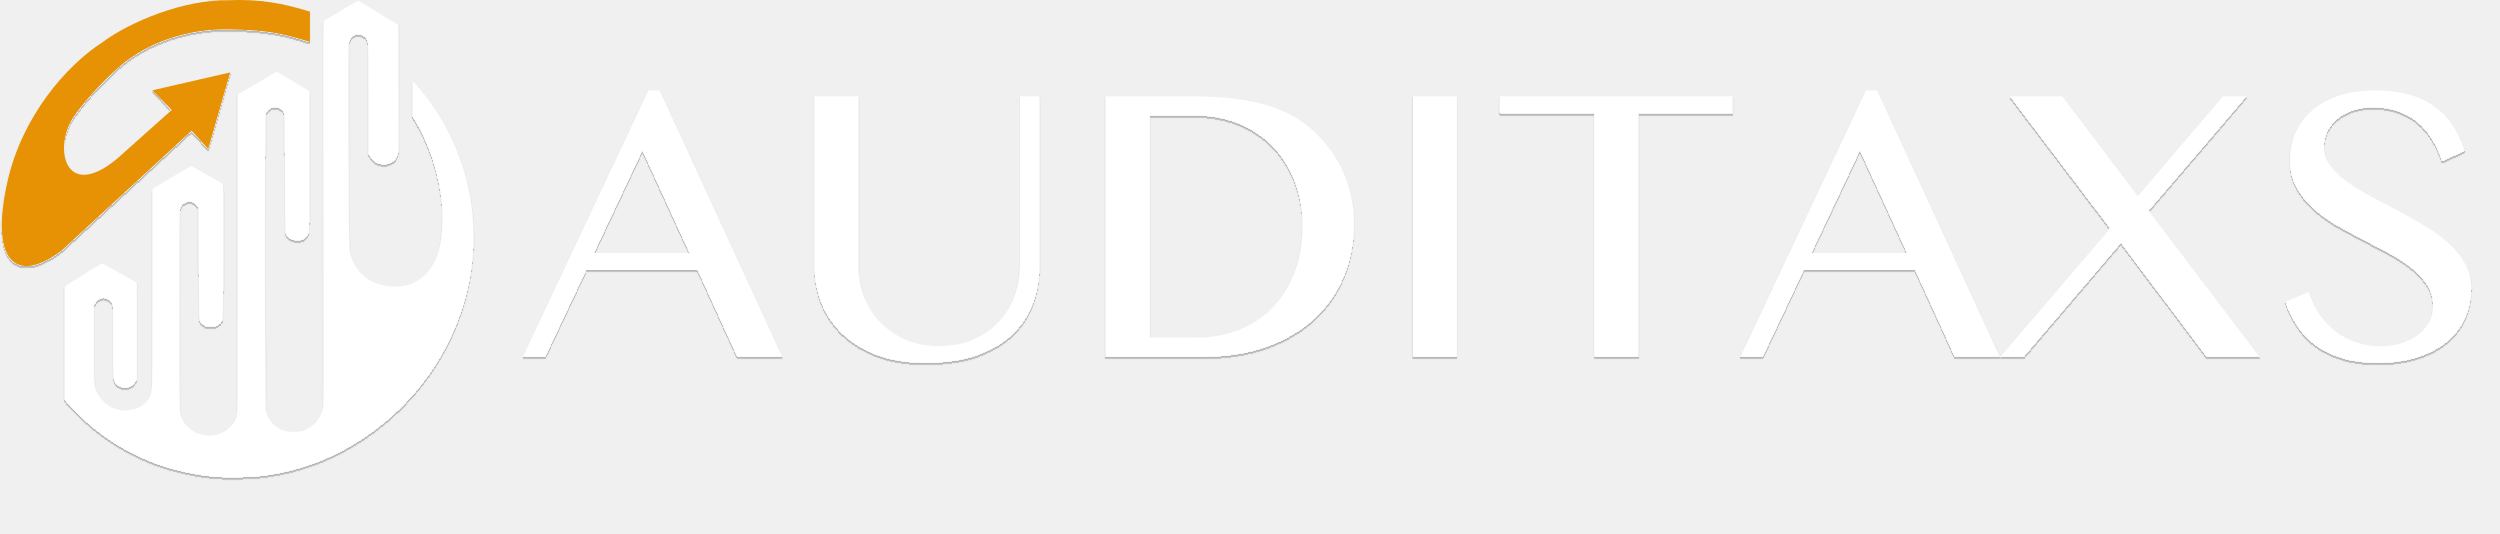
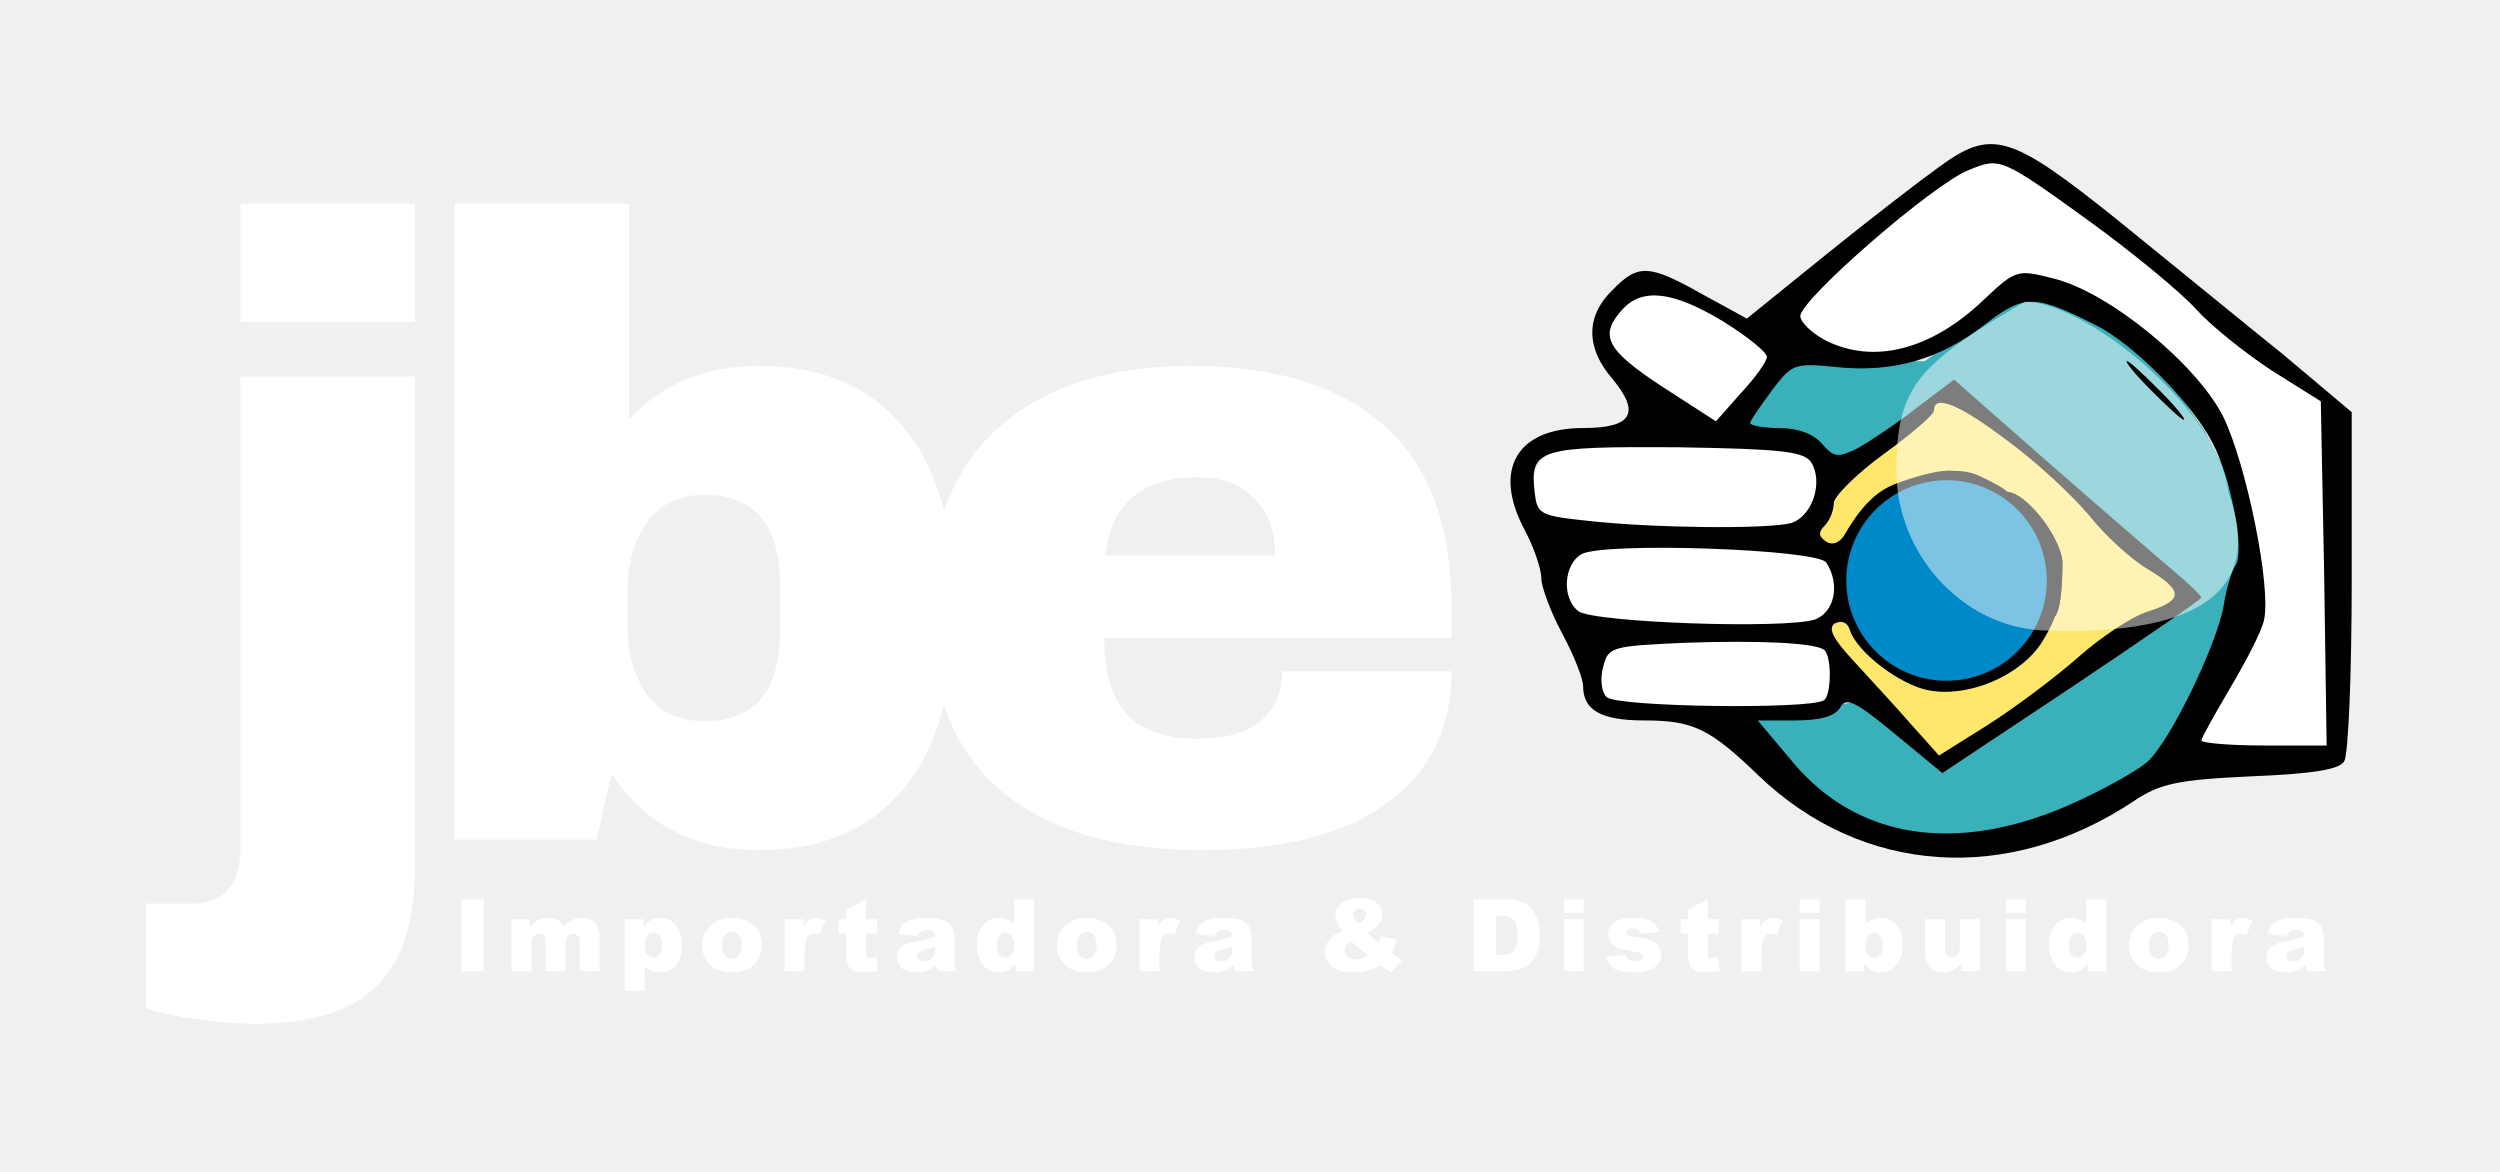
- <svg xmlns="http://www.w3.org/2000/svg" width="5663" height="1208" viewBox="0 0 5663 1208" fill="none">
-   <g filter="url(#filter0_d_346_49)">
-     <path d="M1493.93 204.818L1771.5 808H1670.53L1580.67 611.388H1327.57L1234.6 808H1184.78L1469.02 204.818H1493.93ZM1344.92 573.133H1562.44L1455.23 339.6L1344.92 573.133ZM1844.9 218.163H1944.09V601.157C1944.09 626.363 1948.39 650.087 1956.99 672.329C1965.59 694.273 1977.9 713.549 1993.91 730.156C2009.93 746.763 2029.2 759.959 2051.74 769.745C2074.58 779.235 2099.93 783.979 2127.81 783.979C2155.98 783.979 2181.33 779.235 2203.87 769.745C2226.41 759.959 2245.54 746.763 2261.25 730.156C2277.27 713.549 2289.43 694.273 2297.73 672.329C2306.33 650.087 2310.63 626.363 2310.63 601.157V218.163H2354.22V601.157C2354.22 631.405 2349.33 659.874 2339.54 686.563C2329.76 713.252 2314.34 736.68 2293.28 756.845C2272.52 776.714 2245.83 792.579 2213.21 804.441C2180.59 816.007 2141.45 821.79 2095.78 821.79C2055.15 821.79 2019.12 816.007 1987.69 804.441C1956.55 792.579 1930.3 776.566 1908.95 756.4C1887.9 736.235 1871.88 712.659 1860.91 685.673C1850.24 658.391 1844.9 629.329 1844.9 598.488V218.163ZM2505.02 218.163H2701.63C2762.13 218.163 2814.17 223.798 2857.76 235.066C2901.36 246.335 2937.68 264.425 2966.75 289.335C2999.96 317.804 3024.87 350.424 3041.48 387.196C3058.38 423.968 3066.83 464.151 3066.83 507.744C3066.83 549.261 3059.27 588.257 3044.14 624.732C3029.32 661.208 3007.37 693.087 2978.31 720.37C2949.55 747.356 2913.81 768.707 2871.11 784.424C2828.7 800.141 2780.07 808 2725.21 808H2505.02V218.163ZM2604.21 764.852H2709.64C2742.85 764.852 2774.14 759.366 2803.49 748.394C2832.85 737.421 2858.36 721.111 2880 699.463C2901.95 677.815 2919.15 651.274 2931.6 619.839C2944.36 588.109 2950.73 551.485 2950.73 509.968C2950.73 473.492 2944.8 440.13 2932.94 409.882C2921.08 379.338 2904.47 353.093 2883.12 331.148C2861.77 309.204 2836.26 292.152 2806.61 279.994C2777.25 267.835 2745.07 261.756 2710.08 261.756H2604.21V764.852ZM3200.72 218.163H3299.92V808H3200.72V218.163ZM3924.01 218.163V256.418H3710.49V808H3611.3V256.418H3397.78V218.163H3924.01ZM4251.84 204.818L4529.41 808H4428.44L4338.58 611.388H4085.48L3992.51 808H3942.69L4226.93 204.818H4251.84ZM4102.83 573.133H4320.35L4213.14 339.6L4102.83 573.133ZM4583.68 808H4531.64L4780.29 517.085L4553.43 218.163H4671.31L4842.57 444.579L5035.62 218.163H5088.11L4866.59 477.051L5117.92 808H4999.15L4804.31 549.557L4583.68 808ZM5392.82 784.424C5407.35 784.424 5421.73 782.497 5435.96 778.642C5450.2 774.49 5462.95 768.559 5474.22 760.849C5485.49 752.842 5494.53 743.204 5501.35 731.935C5508.17 720.37 5511.58 707.025 5511.58 691.901C5511.58 673.811 5506.84 657.798 5497.35 643.86C5488.16 629.625 5476 616.726 5460.87 605.16C5445.75 593.298 5428.4 582.178 5408.83 571.798C5389.55 561.419 5369.83 551.04 5349.67 540.661C5329.5 530.281 5309.63 519.457 5290.06 508.188C5270.79 496.623 5253.59 483.871 5238.46 469.934C5223.34 455.699 5211.03 439.982 5201.54 422.782C5192.35 405.286 5187.75 385.269 5187.75 362.731C5187.75 340.193 5191.9 319.286 5200.21 300.011C5208.81 280.735 5221.26 264.128 5237.57 250.19C5253.88 235.956 5273.9 224.835 5297.62 216.829C5321.64 208.822 5349.08 204.818 5379.92 204.818C5407.79 204.818 5432.7 207.784 5454.65 213.715C5476.59 219.646 5495.87 228.394 5512.47 239.959C5529.08 251.525 5543.17 265.759 5554.73 282.663C5566.3 299.566 5575.64 319.138 5582.76 341.379L5532.05 364.51C5526.12 346.421 5518.55 329.962 5509.36 315.135C5500.17 300.011 5489.19 287.111 5476.44 276.435C5463.69 265.759 5448.86 257.604 5431.96 251.97C5415.35 246.039 5396.52 243.073 5375.47 243.073C5356.79 243.073 5340.48 245.742 5326.54 251.08C5312.6 256.121 5300.89 262.942 5291.4 271.542C5282.2 279.845 5275.23 289.335 5270.49 300.011C5266.04 310.39 5263.82 321.066 5263.82 332.038C5263.82 347.459 5268.56 361.693 5278.05 374.741C5287.54 387.493 5300.14 399.651 5315.86 411.217C5331.58 422.486 5349.37 433.458 5369.24 444.134C5389.41 454.81 5409.87 465.634 5430.63 476.606C5451.38 487.578 5471.7 498.995 5491.57 510.857C5511.73 522.719 5529.67 535.768 5545.39 550.002C5561.11 563.94 5573.71 579.36 5583.2 596.264C5592.69 612.87 5597.44 631.553 5597.44 652.312C5597.44 675.739 5592.99 697.832 5584.09 718.59C5575.19 739.052 5561.85 756.993 5544.06 772.414C5526.26 787.538 5504.17 799.548 5477.78 808.445C5451.38 817.341 5420.69 821.79 5385.7 821.79C5357.23 821.79 5331.88 818.676 5309.63 812.448C5287.39 806.221 5267.67 797.176 5250.47 785.314C5233.57 773.452 5219.04 759.069 5206.88 742.166C5194.72 724.966 5184.79 705.394 5177.08 683.449L5230.01 661.653C5236.24 680.929 5244.54 698.128 5254.92 713.252C5265.6 728.376 5277.9 741.276 5291.84 751.952C5305.78 762.331 5321.2 770.338 5338.1 775.973C5355.3 781.607 5373.54 784.424 5392.82 784.424Z" fill="white" />
-     <path d="M772.41 23.906C752.276 35.906 734.943 46.439 734.01 47.239C732.543 48.572 732.41 124.039 733.076 481.772C733.876 867.372 733.876 915.639 732.01 924.039C726.81 948.439 709.343 968.172 686.676 975.506C674.676 979.506 654.81 979.372 643.076 975.372C621.076 967.772 605.743 950.439 601.743 928.439C599.476 916.572 599.21 264.039 601.476 257.772C604.943 247.906 616.41 240.972 626.81 242.572C634.143 243.639 642.41 250.839 644.41 257.639C645.21 260.839 645.743 308.572 645.743 391.906C645.743 476.706 646.276 522.972 647.076 526.172C650.143 537.106 660.543 544.572 672.943 544.572C685.21 544.572 692.943 539.772 697.876 529.239C700.276 524.172 700.41 516.839 700.41 365.106V206.306L663.876 184.172L627.343 162.172L617.476 167.772C612.143 170.839 592.276 182.572 573.476 193.772L539.076 214.306V573.906C539.076 967.239 539.61 938.306 531.743 953.906C521.076 974.839 495.076 988.706 469.61 986.706C438.676 984.439 413.21 963.106 407.21 934.172C405.21 924.572 405.076 480.839 407.076 473.639C412.276 454.839 436.41 450.439 446.81 466.306L450.41 471.772L450.676 596.839C451.076 719.772 451.076 722.039 453.743 727.239C455.21 730.172 458.943 734.172 462.01 736.172C466.81 739.506 468.81 739.906 477.876 739.906C487.21 739.906 488.81 739.506 494.01 735.906C497.076 733.639 500.943 729.506 502.41 726.572C505.076 721.372 505.076 718.172 505.476 569.906C505.61 486.706 505.343 417.906 504.81 417.106C503.476 415.239 434.943 376.172 432.943 376.172C432.276 376.172 412.276 387.772 388.676 401.906L345.743 427.639V647.772C345.743 779.506 345.21 872.306 344.41 878.972C342.943 892.572 338.676 902.306 330.543 910.972C311.61 931.239 277.476 935.639 250.543 921.639C240.143 916.172 226.143 902.172 220.81 891.772C212.276 875.772 212.41 876.972 212.41 779.906V691.906L215.476 686.572C224.01 671.506 243.476 671.106 253.343 685.772C256.81 690.839 256.543 682.706 256.41 801.506C256.41 832.306 256.943 853.506 257.743 857.372C260.81 870.972 271.476 878.706 285.876 877.639C294.943 876.972 301.743 872.439 306.676 863.772L309.743 858.572V749.239L309.61 639.906L291.476 629.906C281.343 624.439 263.876 614.572 252.543 608.172C234.943 598.306 231.343 596.706 228.81 597.772C225.61 599.239 170.41 633.506 156.143 642.839L147.076 648.839V777.239V905.772L159.476 919.506C202.276 966.706 258.81 1008.31 316.41 1034.57C368.943 1058.71 422.543 1073.11 483.076 1079.37C505.876 1081.77 561.076 1081.37 585.476 1078.71C659.476 1070.71 728.41 1048.17 792.41 1011.11C937.21 927.372 1037.34 784.972 1065.08 623.239C1078.68 543.639 1072.54 454.572 1048.41 379.772C1024.81 306.972 988.41 242.972 941.076 190.572L935.076 184.039V223.639V263.372L942.543 276.039C982.943 344.839 1006.01 434.306 1002.41 509.906C1000.81 546.572 995.743 569.639 984.676 591.906C964.01 633.506 928.943 653.106 882.41 648.572C837.876 644.439 806.276 618.839 793.61 576.572C790.543 566.572 790.543 566.039 789.61 441.239C788.276 242.839 788.276 105.772 789.743 97.772C792.143 85.106 800.01 77.906 811.743 77.906C822.943 77.906 831.61 85.372 833.876 96.706C834.41 99.906 834.943 157.772 835.076 225.239V348.039L839.476 355.239C846.943 367.906 862.41 374.706 876.41 371.506C890.01 368.306 899.343 358.839 901.743 345.639C902.543 341.239 902.81 311.106 902.41 267.906C902.143 228.972 901.743 165.372 901.743 126.572V55.906L896.01 52.706C888.81 48.572 839.076 18.306 824.41 9.106C818.143 5.106 812.143 1.906 811.076 2.039C810.01 2.039 792.543 11.906 772.41 23.906Z" fill="white" />
-     <path d="M139.572 567.535C35.969 646.035 -24.058 592.522 17.076 410.535C50.076 264.535 148.677 149.365 233.076 95.035C295.076 49.035 416.759 -1.181 517.119 0.535C588.076 -2.465 640.576 7.29 702.076 26.29V95.035C639.076 75.535 605.841 68.052 517.119 66.535C428.397 65.018 333.671 94.329 267.576 153.535C209.576 205.49 168.673 258.577 159.576 276.535C121.076 352.535 157.973 461.535 282.013 344.535L389.076 249.035L345.076 204.535L521.473 164.035L471.576 337.535L434.076 296.035L139.572 567.535Z" fill="#E79204" />
-   </g>
-   <defs>
-     <filter id="filter0_d_346_49" x="0" y="0" width="5601.44" height="1088.96" filterUnits="userSpaceOnUse" color-interpolation-filters="sRGB">
-       <feFlood flood-opacity="0" result="BackgroundImageFix" />
-       <feColorMatrix in="SourceAlpha" type="matrix" values="0 0 0 0 0 0 0 0 0 0 0 0 0 0 0 0 0 0 127 0" result="hardAlpha" />
-       <feOffset dy="4" />
-       <feGaussianBlur stdDeviation="2" />
-       <feComposite in2="hardAlpha" operator="out" />
-       <feColorMatrix type="matrix" values="0 0 0 0 0 0 0 0 0 0 0 0 0 0 0 0 0 0 0.25 0" />
-       <feBlend mode="normal" in2="BackgroundImageFix" result="effect1_dropShadow_346_49" />
-       <feBlend mode="normal" in="SourceGraphic" in2="effect1_dropShadow_346_49" result="shape" />
-     </filter>
-   </defs>
+ <svg xmlns="http://www.w3.org/2000/svg" width="399" height="187" viewBox="0 0 399 187" fill="none">
+   <path d="M312.667 62.648L326.167 74.148L337.667 84.648L349.667 95.148L334.167 105.148L310.167 121.648L299.667 112.148L291.667 103.148V99.648L293.667 97.648V88.148L288.167 84.648L294.667 74.148L309.167 63.648L312.667 62.648Z" fill="#FFE76B" />
+   <path d="M285.167 50.148L301.667 35.148L309.167 28.148L318.167 23.648L324.892 28.148L334.667 34.148L342.667 41.148L372.667 64.648L373.667 94.148V120.148H348.667L357.667 98.648V76.648L345.667 57.148L334.167 49.648L322.167 44.648L310.167 54.148L301.667 57.148H290.667L285.167 50.148Z" fill="white" />
+   <rect x="244.667" y="70.648" width="46" height="14" rx="7" fill="white" />
+   <rect x="263.718" y="42.379" width="25.462" height="14.86" rx="4" transform="rotate(36.5539 263.718 42.3789)" fill="white" />
+   <rect x="249.667" y="86.648" width="44" height="13" rx="6.5" fill="white" />
+   <rect x="254.667" y="100.648" width="39" height="13" rx="6.5" fill="white" />
+   <path d="M332.167 50.148L340.667 54.648L347.167 62.086L351.786 68.648L354.167 73.148L358.667 82.148L358.167 97.148L349.167 121.148L331.167 131.148L312.667 135.648L298.667 132.648L289.167 128.648L279.667 119.648L278.167 115.148L298.167 111.648L310.167 122.648L349.167 95.148L338.667 85.648L329.167 76.148L321.167 69.148L316.167 65.648L312.167 64.148L309.167 63.648L307.667 65.648L302.667 68.648L299.667 71.148L295.167 74.148L291.167 72.648L289.167 70.648L284.167 70.148L278.167 67.148L281.167 62.648L283.167 59.648L288.167 57.648L295.667 58.648L301.167 57.648H307.167L314.167 52.648L321.667 46.648H328.128L332.167 50.148Z" fill="#3AB0BA" />
+   <path d="M309.2 26.848C306.4 28.848 298.267 35.115 291.333 40.715L278.8 50.848L271.733 46.982C263.2 42.182 261.467 42.048 257.333 46.315C253.067 50.448 253.067 55.515 257.333 60.448C261.867 65.915 260.533 68.315 252.667 68.315C242.133 68.315 238.267 74.848 243.2 84.315C244.8 87.248 246 90.848 246 92.315C246 93.648 247.467 97.648 249.333 101.115C251.2 104.582 252.667 108.315 252.667 109.515C252.667 113.382 255.6 114.982 262.4 114.982C270.267 114.982 272.933 116.315 280.667 123.782C297.2 139.648 320.533 141.248 340.667 127.782C344.667 125.115 347.467 124.448 359.067 123.915C368.933 123.515 373.333 122.848 374.133 121.515C374.8 120.448 375.333 107.515 375.333 92.715V65.782L364.4 56.582C358.267 51.648 346.533 42.048 338.133 35.248C320.667 21.248 317.867 20.448 309.2 26.848ZM333.2 35.115C340.4 40.315 348.133 46.715 350.533 49.382C352.8 51.915 358.267 56.315 362.533 59.115L370.4 64.048L370.933 91.515L371.333 118.982H361.333C355.867 118.982 351.333 118.582 351.333 118.182C351.333 117.782 353.467 114.048 355.867 109.915C358.4 105.648 360.933 100.848 361.333 98.982C362.533 93.782 358.533 74.048 354.8 66.448C350.533 58.048 336.533 46.582 327.733 44.448C322 42.982 321.733 42.982 316.533 47.915C308.133 55.915 298.933 58.182 291.333 54.315C289.067 53.115 287.333 51.382 287.333 50.448C287.333 47.782 308.667 29.248 314.267 27.115C319.2 25.115 319.333 25.115 333.2 35.115ZM274.933 51.248C278.8 53.648 282 56.182 282 56.982C282 57.648 280.133 60.315 277.867 62.715L273.867 67.248L265.2 61.648C256.267 55.782 255.2 53.515 258.933 49.382C262.133 45.915 266.933 46.448 274.933 51.248ZM334.8 52.048C340.667 55.115 350 64.448 353.2 70.848C356.133 76.315 358.267 88.315 356.8 90.182C356.267 90.982 355.333 93.782 354.933 96.448C354 102.448 346.533 118.048 342.8 121.515C341.2 122.982 335.467 126.182 330 128.582C312.133 136.315 296.4 133.915 286.133 121.648L280.533 114.982H286.533C290.533 114.982 292.933 114.315 293.733 112.848C294.667 111.248 296.133 111.915 302.4 117.115L310 123.382L330.667 109.648C342 102.048 351.333 95.648 351.333 95.382C351.333 95.115 349.467 93.248 347.067 91.248C344.667 89.248 335.733 81.515 327.333 74.182L311.867 60.582L305.867 65.115C302.667 67.648 298.4 70.448 296.533 71.515C293.333 73.115 292.667 72.982 290.8 70.848C289.467 69.248 286.933 68.315 284 68.315C281.467 68.315 279.333 67.915 279.333 67.515C279.333 67.115 280.933 64.848 282.8 62.315C286 58.048 286.4 57.915 293.067 58.582C302.133 59.515 309.6 57.382 316.8 51.782C323.2 46.848 324.8 46.982 334.8 52.048ZM320.533 70.448C325.067 73.782 330.8 79.115 333.467 82.315C336 85.515 340.267 89.382 342.8 90.848C348.533 94.315 348.533 95.782 342.667 97.648C340.133 98.448 335.2 101.782 331.733 104.848C328.267 107.915 321.733 112.848 317.333 115.648L309.467 120.582L304.933 115.515C302.4 112.582 298.267 108.182 295.733 105.382C292.533 101.915 291.733 100.315 292.8 99.515C293.867 98.982 294.8 99.248 295.2 100.448C296.267 104.048 303.333 109.382 307.867 110.182C314.267 111.382 322.667 107.782 326 102.315C329.2 97.115 329.467 93.648 326.533 93.648C322.933 93.648 310.267 86.848 306.4 82.715C303.333 79.515 303.067 78.582 304.667 77.515C306.133 76.448 305.867 76.315 303.333 76.982C300 77.915 297.333 80.315 294.533 85.115C293.733 86.582 292.533 87.115 291.467 86.448C290.267 85.648 290.133 84.982 291.2 83.915C292 83.115 292.667 81.515 292.667 80.315C292.667 79.248 296.267 75.648 300.667 72.448C305.067 69.248 308.667 66.182 308.667 65.515C308.667 62.848 312.8 64.582 320.533 70.448ZM289.067 73.782C291.067 76.982 289.2 82.582 285.733 83.515C281.867 84.448 264 84.315 253.333 83.115C245.733 82.315 245.333 82.048 244.933 78.582C244.133 71.648 245.6 71.248 267.6 71.382C284.4 71.648 287.867 72.048 289.067 73.782ZM291.467 89.782C293.733 93.248 292.8 97.648 289.733 98.848C285.2 100.448 254.133 99.382 251.867 97.515C249.2 95.382 249.6 90.048 252.4 88.448C256 86.448 290.133 87.648 291.467 89.782ZM291.2 103.782C292.4 104.982 292.267 111.115 291.067 111.782C288.667 113.248 258 112.848 256.4 111.248C255.6 110.448 255.333 108.315 255.867 106.448C256.667 103.248 257.067 103.115 269.067 102.582C280.667 102.182 290 102.582 291.2 103.782Z" fill="black" />
+   <path d="M315.166 76.648C316.366 76.915 319.333 79.415 320.666 79.148C321.866 78.748 314.167 74.648 313.666 75.648C311.133 75.648 313.833 76.248 315.166 76.648Z" fill="black" />
+   <path d="M329.166 89.648C329.166 103.648 325.411 98.776 326.166 91.148C326.418 88.605 321.166 86.148 319.166 79.148C321.167 76.148 328.667 84.648 329.166 89.648Z" fill="black" />
+   <path d="M329.166 89.648C329.166 103.648 325.411 98.776 326.166 91.148C326.418 88.605 321.166 86.148 319.166 79.148C321.167 76.148 328.667 84.648 329.166 89.648Z" fill="black" />
+   <path d="M311.667 75.148C317.167 75.148 317.167 77.648 321.167 79.648C320.167 80.648 302.667 80.148 302.667 78.148C296.667 79.148 308.167 74.648 311.667 75.148Z" fill="black" />
+   <path d="M73.646 143.547H77.193V155H73.646V143.547ZM81.632 146.703H84.601V147.914C85.028 147.409 85.457 147.049 85.89 146.836C86.327 146.622 86.853 146.516 87.468 146.516C88.129 146.516 88.653 146.633 89.038 146.867C89.424 147.102 89.739 147.451 89.984 147.914C90.484 147.372 90.939 147.005 91.351 146.812C91.762 146.615 92.27 146.516 92.874 146.516C93.765 146.516 94.46 146.781 94.96 147.312C95.46 147.839 95.71 148.664 95.71 149.789V155H92.523V150.273C92.523 149.898 92.45 149.62 92.304 149.438C92.09 149.151 91.825 149.008 91.507 149.008C91.132 149.008 90.83 149.143 90.601 149.414C90.372 149.685 90.257 150.12 90.257 150.719V155H87.07V150.43C87.07 150.065 87.049 149.818 87.007 149.688C86.939 149.479 86.822 149.312 86.655 149.188C86.489 149.057 86.293 148.992 86.07 148.992C85.705 148.992 85.405 149.13 85.171 149.406C84.937 149.682 84.82 150.135 84.82 150.766V155H81.632V146.703ZM99.704 158.156V146.703H102.681V147.93C103.092 147.414 103.47 147.065 103.814 146.883C104.277 146.638 104.79 146.516 105.353 146.516C106.462 146.516 107.319 146.94 107.923 147.789C108.532 148.638 108.837 149.688 108.837 150.938C108.837 152.318 108.506 153.372 107.845 154.102C107.183 154.826 106.347 155.188 105.337 155.188C104.847 155.188 104.4 155.104 103.993 154.938C103.592 154.771 103.233 154.523 102.915 154.195V158.156H99.704ZM102.892 150.875C102.892 151.531 103.03 152.018 103.306 152.336C103.582 152.654 103.931 152.812 104.353 152.812C104.722 152.812 105.032 152.661 105.282 152.359C105.532 152.052 105.657 151.534 105.657 150.805C105.657 150.133 105.527 149.641 105.267 149.328C105.006 149.01 104.689 148.852 104.314 148.852C103.907 148.852 103.569 149.01 103.298 149.328C103.027 149.646 102.892 150.161 102.892 150.875ZM112.05 150.875C112.05 149.609 112.477 148.568 113.331 147.75C114.185 146.927 115.339 146.516 116.792 146.516C118.453 146.516 119.709 146.997 120.558 147.961C121.24 148.737 121.581 149.693 121.581 150.828C121.581 152.104 121.157 153.151 120.308 153.969C119.464 154.781 118.295 155.188 116.8 155.188C115.466 155.188 114.388 154.849 113.565 154.172C112.555 153.333 112.05 152.234 112.05 150.875ZM115.237 150.867C115.237 151.607 115.386 152.154 115.683 152.508C115.985 152.862 116.362 153.039 116.815 153.039C117.274 153.039 117.649 152.865 117.94 152.516C118.237 152.167 118.386 151.607 118.386 150.836C118.386 150.117 118.237 149.583 117.94 149.234C117.644 148.88 117.276 148.703 116.839 148.703C116.375 148.703 115.993 148.883 115.69 149.242C115.388 149.596 115.237 150.138 115.237 150.867ZM125.224 146.703H128.2V148.062C128.487 147.474 128.781 147.07 129.083 146.852C129.39 146.628 129.768 146.516 130.216 146.516C130.685 146.516 131.198 146.661 131.755 146.953L130.77 149.219C130.395 149.062 130.099 148.984 129.88 148.984C129.463 148.984 129.14 149.156 128.911 149.5C128.583 149.984 128.419 150.891 128.419 152.219V155H125.224V146.703ZM138.218 143.547V146.703H139.968V149.023H138.218V151.969C138.218 152.323 138.251 152.557 138.319 152.672C138.423 152.849 138.606 152.938 138.866 152.938C139.1 152.938 139.429 152.87 139.85 152.734L140.085 154.93C139.298 155.102 138.564 155.188 137.882 155.188C137.09 155.188 136.507 155.086 136.132 154.883C135.757 154.68 135.478 154.372 135.296 153.961C135.119 153.544 135.03 152.872 135.03 151.945V149.023H133.858V146.703H135.03V145.18L138.218 143.547ZM146.469 149.391L143.43 149.07C143.545 148.539 143.709 148.122 143.923 147.82C144.141 147.513 144.454 147.247 144.86 147.023C145.152 146.862 145.553 146.737 146.063 146.648C146.574 146.56 147.126 146.516 147.719 146.516C148.673 146.516 149.438 146.57 150.016 146.68C150.594 146.784 151.076 147.005 151.462 147.344C151.733 147.578 151.946 147.911 152.102 148.344C152.259 148.771 152.337 149.18 152.337 149.57V153.234C152.337 153.625 152.36 153.932 152.407 154.156C152.459 154.375 152.568 154.656 152.735 155H149.751C149.631 154.786 149.553 154.625 149.516 154.516C149.48 154.401 149.443 154.224 149.407 153.984C148.99 154.385 148.576 154.672 148.165 154.844C147.602 155.073 146.949 155.188 146.204 155.188C145.214 155.188 144.462 154.958 143.946 154.5C143.436 154.042 143.18 153.477 143.18 152.805C143.18 152.174 143.365 151.656 143.735 151.25C144.105 150.844 144.787 150.542 145.782 150.344C146.975 150.104 147.748 149.938 148.102 149.844C148.456 149.745 148.831 149.617 149.227 149.461C149.227 149.07 149.147 148.797 148.985 148.641C148.824 148.484 148.54 148.406 148.134 148.406C147.613 148.406 147.222 148.49 146.962 148.656C146.759 148.786 146.594 149.031 146.469 149.391ZM149.227 151.062C148.79 151.219 148.334 151.357 147.86 151.477C147.214 151.648 146.805 151.818 146.634 151.984C146.456 152.156 146.368 152.352 146.368 152.57C146.368 152.82 146.454 153.026 146.626 153.188C146.803 153.344 147.061 153.422 147.399 153.422C147.753 153.422 148.081 153.336 148.384 153.164C148.691 152.992 148.907 152.784 149.032 152.539C149.162 152.289 149.227 151.966 149.227 151.57V151.062ZM165.057 143.547V155H162.081V153.773C161.664 154.294 161.284 154.646 160.94 154.828C160.482 155.068 159.971 155.188 159.409 155.188C158.279 155.188 157.414 154.758 156.815 153.898C156.221 153.039 155.924 151.995 155.924 150.766C155.924 149.391 156.253 148.339 156.909 147.609C157.57 146.88 158.409 146.516 159.424 146.516C159.919 146.516 160.367 146.599 160.768 146.766C161.174 146.932 161.534 147.182 161.846 147.516V143.547H165.057ZM161.87 150.828C161.87 150.177 161.732 149.693 161.456 149.375C161.18 149.052 160.831 148.891 160.409 148.891C160.039 148.891 159.729 149.044 159.479 149.352C159.229 149.659 159.104 150.174 159.104 150.898C159.104 151.576 159.232 152.073 159.487 152.391C159.747 152.703 160.068 152.859 160.448 152.859C160.854 152.859 161.193 152.701 161.464 152.383C161.734 152.065 161.87 151.547 161.87 150.828ZM168.684 150.875C168.684 149.609 169.111 148.568 169.965 147.75C170.82 146.927 171.973 146.516 173.426 146.516C175.088 146.516 176.343 146.997 177.192 147.961C177.874 148.737 178.215 149.693 178.215 150.828C178.215 152.104 177.791 153.151 176.942 153.969C176.098 154.781 174.929 155.188 173.434 155.188C172.101 155.188 171.023 154.849 170.2 154.172C169.189 153.333 168.684 152.234 168.684 150.875ZM171.872 150.867C171.872 151.607 172.02 152.154 172.317 152.508C172.619 152.862 172.997 153.039 173.45 153.039C173.908 153.039 174.283 152.865 174.575 152.516C174.872 152.167 175.02 151.607 175.02 150.836C175.02 150.117 174.872 149.583 174.575 149.234C174.278 148.88 173.911 148.703 173.473 148.703C173.01 148.703 172.627 148.883 172.325 149.242C172.023 149.596 171.872 150.138 171.872 150.867ZM181.858 146.703H184.835V148.062C185.121 147.474 185.415 147.07 185.717 146.852C186.025 146.628 186.402 146.516 186.85 146.516C187.319 146.516 187.832 146.661 188.389 146.953L187.405 149.219C187.03 149.062 186.733 148.984 186.514 148.984C186.098 148.984 185.775 149.156 185.545 149.5C185.217 149.984 185.053 150.891 185.053 152.219V155H181.858V146.703ZM193.915 149.391L190.875 149.07C190.99 148.539 191.154 148.122 191.368 147.82C191.586 147.513 191.899 147.247 192.305 147.023C192.597 146.862 192.998 146.737 193.508 146.648C194.019 146.56 194.571 146.516 195.165 146.516C196.118 146.516 196.883 146.57 197.461 146.68C198.04 146.784 198.521 147.005 198.907 147.344C199.178 147.578 199.391 147.911 199.547 148.344C199.704 148.771 199.782 149.18 199.782 149.57V153.234C199.782 153.625 199.805 153.932 199.852 154.156C199.904 154.375 200.013 154.656 200.18 155H197.196C197.076 154.786 196.998 154.625 196.961 154.516C196.925 154.401 196.888 154.224 196.852 153.984C196.435 154.385 196.021 154.672 195.61 154.844C195.047 155.073 194.394 155.188 193.649 155.188C192.659 155.188 191.907 154.958 191.391 154.5C190.881 154.042 190.625 153.477 190.625 152.805C190.625 152.174 190.81 151.656 191.18 151.25C191.55 150.844 192.232 150.542 193.227 150.344C194.42 150.104 195.193 149.938 195.547 149.844C195.901 149.745 196.276 149.617 196.672 149.461C196.672 149.07 196.592 148.797 196.43 148.641C196.269 148.484 195.985 148.406 195.579 148.406C195.058 148.406 194.667 148.49 194.407 148.656C194.204 148.786 194.04 149.031 193.915 149.391ZM196.672 151.062C196.235 151.219 195.779 151.357 195.305 151.477C194.659 151.648 194.25 151.818 194.079 151.984C193.901 152.156 193.813 152.352 193.813 152.57C193.813 152.82 193.899 153.026 194.071 153.188C194.248 153.344 194.506 153.422 194.844 153.422C195.198 153.422 195.526 153.336 195.829 153.164C196.136 152.992 196.352 152.784 196.477 152.539C196.607 152.289 196.672 151.966 196.672 151.57V151.062ZM220.442 149.43L222.926 149.984C222.796 150.443 222.671 150.81 222.551 151.086C222.431 151.362 222.262 151.688 222.043 152.062L223.239 152.883C223.384 152.977 223.572 153.089 223.801 153.219L222.09 155.188C221.778 155.021 221.452 154.828 221.114 154.609C220.78 154.391 220.481 154.203 220.215 154.047C219.663 154.411 219.111 154.677 218.559 154.844C217.793 155.073 216.923 155.188 215.949 155.188C214.423 155.188 213.288 154.87 212.543 154.234C211.798 153.599 211.426 152.828 211.426 151.922C211.426 151.271 211.645 150.656 212.082 150.078C212.52 149.495 213.236 149.003 214.231 148.602C213.814 148.096 213.528 147.659 213.371 147.289C213.215 146.914 213.137 146.534 213.137 146.148C213.137 145.336 213.447 144.667 214.067 144.141C214.686 143.615 215.627 143.352 216.887 143.352C218.173 143.352 219.119 143.602 219.723 144.102C220.327 144.602 220.629 145.201 220.629 145.898C220.629 146.289 220.535 146.664 220.348 147.023C220.166 147.383 219.944 147.674 219.684 147.898C219.423 148.122 218.957 148.456 218.285 148.898C218.843 149.456 219.423 149.974 220.028 150.453C220.189 150.13 220.327 149.789 220.442 149.43ZM216.785 147.422C217.197 147.198 217.515 146.956 217.739 146.695C217.963 146.43 218.074 146.18 218.074 145.945C218.074 145.701 217.981 145.495 217.793 145.328C217.606 145.156 217.348 145.07 217.02 145.07C216.697 145.07 216.434 145.164 216.231 145.352C216.028 145.539 215.926 145.76 215.926 146.016C215.926 146.339 216.213 146.807 216.785 147.422ZM215.653 150.203C215.215 150.51 214.923 150.773 214.778 150.992C214.637 151.211 214.567 151.443 214.567 151.688C214.567 152.068 214.731 152.406 215.059 152.703C215.387 153 215.814 153.148 216.34 153.148C216.908 153.148 217.546 152.927 218.254 152.484C217.577 151.964 216.71 151.203 215.653 150.203ZM235.188 143.547H240.445C241.482 143.547 242.318 143.688 242.953 143.969C243.594 144.25 244.123 144.654 244.539 145.18C244.956 145.706 245.258 146.318 245.445 147.016C245.633 147.714 245.727 148.453 245.727 149.234C245.727 150.458 245.586 151.409 245.305 152.086C245.029 152.758 244.643 153.323 244.149 153.781C243.654 154.234 243.123 154.536 242.555 154.688C241.779 154.896 241.076 155 240.445 155H235.188V143.547ZM238.727 146.141V152.398H239.594C240.333 152.398 240.859 152.318 241.172 152.156C241.484 151.99 241.729 151.703 241.906 151.297C242.083 150.885 242.172 150.221 242.172 149.305C242.172 148.091 241.974 147.26 241.578 146.812C241.182 146.365 240.526 146.141 239.609 146.141H238.727ZM249.58 143.547H252.76V145.711H249.58V143.547ZM249.58 146.703H252.76V155H249.58V146.703ZM256.309 152.703L259.465 152.406C259.595 152.781 259.777 153.049 260.012 153.211C260.246 153.372 260.559 153.453 260.949 153.453C261.376 153.453 261.707 153.362 261.941 153.18C262.124 153.044 262.215 152.875 262.215 152.672C262.215 152.443 262.095 152.266 261.855 152.141C261.684 152.052 261.228 151.943 260.488 151.812C259.384 151.62 258.616 151.443 258.184 151.281C257.756 151.115 257.395 150.836 257.098 150.445C256.806 150.055 256.66 149.609 256.66 149.109C256.66 148.562 256.819 148.091 257.137 147.695C257.454 147.299 257.892 147.005 258.449 146.812C259.006 146.615 259.754 146.516 260.691 146.516C261.681 146.516 262.41 146.591 262.879 146.742C263.353 146.893 263.746 147.128 264.059 147.445C264.376 147.763 264.639 148.193 264.848 148.734L261.832 149.031C261.754 148.766 261.624 148.57 261.441 148.445C261.191 148.279 260.889 148.195 260.535 148.195C260.176 148.195 259.913 148.26 259.746 148.391C259.585 148.516 259.504 148.669 259.504 148.852C259.504 149.055 259.608 149.208 259.816 149.312C260.025 149.417 260.478 149.51 261.176 149.594C262.233 149.714 263.02 149.88 263.535 150.094C264.051 150.307 264.444 150.612 264.715 151.008C264.991 151.404 265.129 151.839 265.129 152.312C265.129 152.792 264.983 153.258 264.691 153.711C264.405 154.164 263.949 154.526 263.324 154.797C262.704 155.062 261.858 155.195 260.785 155.195C259.27 155.195 258.189 154.979 257.543 154.547C256.902 154.115 256.491 153.5 256.309 152.703ZM272.568 143.547V146.703H274.318V149.023H272.568V151.969C272.568 152.323 272.602 152.557 272.67 152.672C272.774 152.849 272.956 152.938 273.217 152.938C273.451 152.938 273.779 152.87 274.201 152.734L274.435 154.93C273.649 155.102 272.915 155.188 272.232 155.188C271.441 155.188 270.857 155.086 270.482 154.883C270.107 154.68 269.829 154.372 269.646 153.961C269.469 153.544 269.381 152.872 269.381 151.945V149.023H268.209V146.703H269.381V145.18L272.568 143.547ZM277.953 146.703H280.93V148.062C281.216 147.474 281.51 147.07 281.812 146.852C282.12 146.628 282.497 146.516 282.945 146.516C283.414 146.516 283.927 146.661 284.484 146.953L283.5 149.219C283.125 149.062 282.828 148.984 282.609 148.984C282.193 148.984 281.87 149.156 281.64 149.5C281.312 149.984 281.148 150.891 281.148 152.219V155H277.953V146.703ZM287.228 143.547H290.408V145.711H287.228V143.547ZM287.228 146.703H290.408V155H287.228V146.703ZM294.535 143.547H297.746V147.516C298.063 147.182 298.423 146.932 298.824 146.766C299.23 146.599 299.678 146.516 300.168 146.516C301.178 146.516 302.014 146.88 302.675 147.609C303.337 148.333 303.668 149.375 303.668 150.734C303.668 151.641 303.517 152.44 303.215 153.133C302.912 153.82 302.493 154.336 301.957 154.68C301.425 155.018 300.834 155.188 300.183 155.188C299.626 155.188 299.116 155.068 298.652 154.828C298.303 154.641 297.923 154.289 297.511 153.773V155H294.535V143.547ZM297.722 150.828C297.722 151.542 297.855 152.06 298.121 152.383C298.392 152.701 298.733 152.859 299.144 152.859C299.524 152.859 299.842 152.703 300.097 152.391C300.358 152.073 300.488 151.542 300.488 150.797C300.488 150.141 300.36 149.659 300.105 149.352C299.855 149.044 299.55 148.891 299.191 148.891C298.759 148.891 298.405 149.052 298.129 149.375C297.858 149.693 297.722 150.177 297.722 150.828ZM316.013 155H313.044V153.656C312.602 154.208 312.154 154.602 311.701 154.836C311.253 155.07 310.701 155.188 310.044 155.188C309.169 155.188 308.482 154.927 307.982 154.406C307.487 153.88 307.24 153.073 307.24 151.984V146.703H310.435V151.266C310.435 151.786 310.531 152.156 310.724 152.375C310.917 152.594 311.188 152.703 311.537 152.703C311.917 152.703 312.227 152.557 312.466 152.266C312.711 151.974 312.834 151.451 312.834 150.695V146.703H316.013V155ZM320.14 143.547H323.32V145.711H320.14V143.547ZM320.14 146.703H323.32V155H320.14V146.703ZM336.165 143.547V155H333.189V153.773C332.772 154.294 332.392 154.646 332.048 154.828C331.59 155.068 331.079 155.188 330.517 155.188C329.387 155.188 328.522 154.758 327.923 153.898C327.329 153.039 327.033 151.995 327.033 150.766C327.033 149.391 327.361 148.339 328.017 147.609C328.678 146.88 329.517 146.516 330.533 146.516C331.027 146.516 331.475 146.599 331.876 146.766C332.283 146.932 332.642 147.182 332.954 147.516V143.547H336.165ZM332.978 150.828C332.978 150.177 332.84 149.693 332.564 149.375C332.288 149.052 331.939 148.891 331.517 148.891C331.147 148.891 330.837 149.044 330.587 149.352C330.337 149.659 330.212 150.174 330.212 150.898C330.212 151.576 330.34 152.073 330.595 152.391C330.856 152.703 331.176 152.859 331.556 152.859C331.962 152.859 332.301 152.701 332.572 152.383C332.843 152.065 332.978 151.547 332.978 150.828ZM339.792 150.875C339.792 149.609 340.219 148.568 341.074 147.75C341.928 146.927 343.081 146.516 344.534 146.516C346.196 146.516 347.451 146.997 348.3 147.961C348.982 148.737 349.324 149.693 349.324 150.828C349.324 152.104 348.899 153.151 348.05 153.969C347.206 154.781 346.037 155.188 344.542 155.188C343.209 155.188 342.131 154.849 341.308 154.172C340.298 153.333 339.792 152.234 339.792 150.875ZM342.98 150.867C342.98 151.607 343.128 152.154 343.425 152.508C343.727 152.862 344.105 153.039 344.558 153.039C345.016 153.039 345.391 152.865 345.683 152.516C345.98 152.167 346.128 151.607 346.128 150.836C346.128 150.117 345.98 149.583 345.683 149.234C345.386 148.88 345.019 148.703 344.581 148.703C344.118 148.703 343.735 148.883 343.433 149.242C343.131 149.596 342.98 150.138 342.98 150.867ZM352.966 146.703H355.943V148.062C356.229 147.474 356.523 147.07 356.825 146.852C357.133 146.628 357.51 146.516 357.958 146.516C358.427 146.516 358.94 146.661 359.497 146.953L358.513 149.219C358.138 149.062 357.841 148.984 357.622 148.984C357.206 148.984 356.883 149.156 356.654 149.5C356.325 149.984 356.161 150.891 356.161 152.219V155H352.966V146.703ZM365.023 149.391L361.984 149.07C362.098 148.539 362.262 148.122 362.476 147.82C362.694 147.513 363.007 147.247 363.413 147.023C363.705 146.862 364.106 146.737 364.616 146.648C365.127 146.56 365.679 146.516 366.273 146.516C367.226 146.516 367.991 146.57 368.569 146.68C369.148 146.784 369.629 147.005 370.015 147.344C370.286 147.578 370.499 147.911 370.655 148.344C370.812 148.771 370.89 149.18 370.89 149.57V153.234C370.89 153.625 370.913 153.932 370.96 154.156C371.012 154.375 371.122 154.656 371.288 155H368.304C368.184 154.786 368.106 154.625 368.069 154.516C368.033 154.401 367.997 154.224 367.96 153.984C367.543 154.385 367.129 154.672 366.718 154.844C366.155 155.073 365.502 155.188 364.757 155.188C363.767 155.188 363.015 154.958 362.499 154.5C361.989 154.042 361.734 153.477 361.734 152.805C361.734 152.174 361.918 151.656 362.288 151.25C362.658 150.844 363.34 150.542 364.335 150.344C365.528 150.104 366.301 149.938 366.655 149.844C367.01 149.745 367.385 149.617 367.78 149.461C367.78 149.07 367.7 148.797 367.538 148.641C367.377 148.484 367.093 148.406 366.687 148.406C366.166 148.406 365.775 148.49 365.515 148.656C365.312 148.786 365.148 149.031 365.023 149.391ZM367.78 151.062C367.343 151.219 366.887 151.357 366.413 151.477C365.767 151.648 365.359 151.818 365.187 151.984C365.01 152.156 364.921 152.352 364.921 152.57C364.921 152.82 365.007 153.026 365.179 153.188C365.356 153.344 365.614 153.422 365.952 153.422C366.306 153.422 366.635 153.336 366.937 153.164C367.244 152.992 367.46 152.784 367.585 152.539C367.715 152.289 367.78 151.966 367.78 151.57V151.062Z" fill="white" />
+   <path d="M100.4 66.94C105.72 61.247 112.627 58.4 121.12 58.4C131.107 58.4 138.807 61.667 144.22 68.2C149.633 74.64 152.34 84.207 152.34 96.9C152.34 109.687 149.633 119.347 144.22 125.88C138.807 132.413 131.107 135.68 121.12 135.68C110.853 135.68 103.013 131.62 97.6 123.5L95.22 134H72.54V32.5H100.4V66.94ZM112.44 78.98C108.333 78.98 105.253 80.473 103.2 83.46C101.147 86.353 100.12 90.133 100.12 94.8V99.42C100.12 104.087 101.147 107.867 103.2 110.76C105.253 113.653 108.333 115.1 112.44 115.1C120.467 115.1 124.48 110.34 124.48 100.82V93.4C124.48 83.787 120.467 78.98 112.44 78.98Z" fill="white" />
+   <path d="M189.953 58.4C203.487 58.4 213.8 61.573 220.893 67.92C228.08 74.267 231.673 83.973 231.673 97.04V101.8H176.233C176.233 107.12 177.4 111.133 179.733 113.84C182.16 116.547 185.94 117.9 191.073 117.9C195.74 117.9 199.147 116.92 201.293 114.96C203.533 113 204.653 110.387 204.653 107.12H231.673C231.673 116.08 228.267 123.08 221.453 128.12C214.64 133.16 204.7 135.68 191.633 135.68C177.913 135.68 167.273 132.507 159.713 126.16C152.153 119.72 148.373 110.013 148.373 97.04C148.373 84.347 152.06 74.733 159.433 68.2C166.807 61.667 176.98 58.4 189.953 58.4ZM191.073 76.18C182.3 76.18 177.4 80.333 176.373 88.64H203.533C203.533 84.813 202.413 81.78 200.173 79.54C198.027 77.3 194.993 76.18 191.073 76.18Z" fill="white" />
+   <path d="M38.38 51.4V32.5H66.24V51.4H38.38ZM66.24 138.06C66.24 147.02 64.186 153.46 60.08 157.38C56.066 161.393 49.58 163.4 40.62 163.4C38.193 163.4 35.206 163.167 31.66 162.7C28.113 162.233 25.313 161.627 23.26 160.88V144.22H30.54C35.767 144.22 38.38 141.233 38.38 135.26V60.08H66.24V138.06Z" fill="white" />
+   <circle cx="310.667" cy="92.648" r="16" fill="#0089C8" />
+   <path d="M355.667 78.648C362.667 97.648 344.667 101.148 327.167 100.648C313.636 100.648 302.667 88.679 302.667 75.148C302.667 61.617 306.167 58.148 323.167 48.148C332.667 48.148 354.167 65.148 355.667 78.648Z" fill="white" fill-opacity="0.49" />
+   <path d="M343.333 62.315C345.866 64.848 348.133 66.981 348.533 66.981C348.933 66.981 347.2 64.848 344.666 62.315C342.133 59.781 339.866 57.648 339.466 57.648C339.066 57.648 340.8 59.781 343.333 62.315Z" fill="black" />
</svg>
